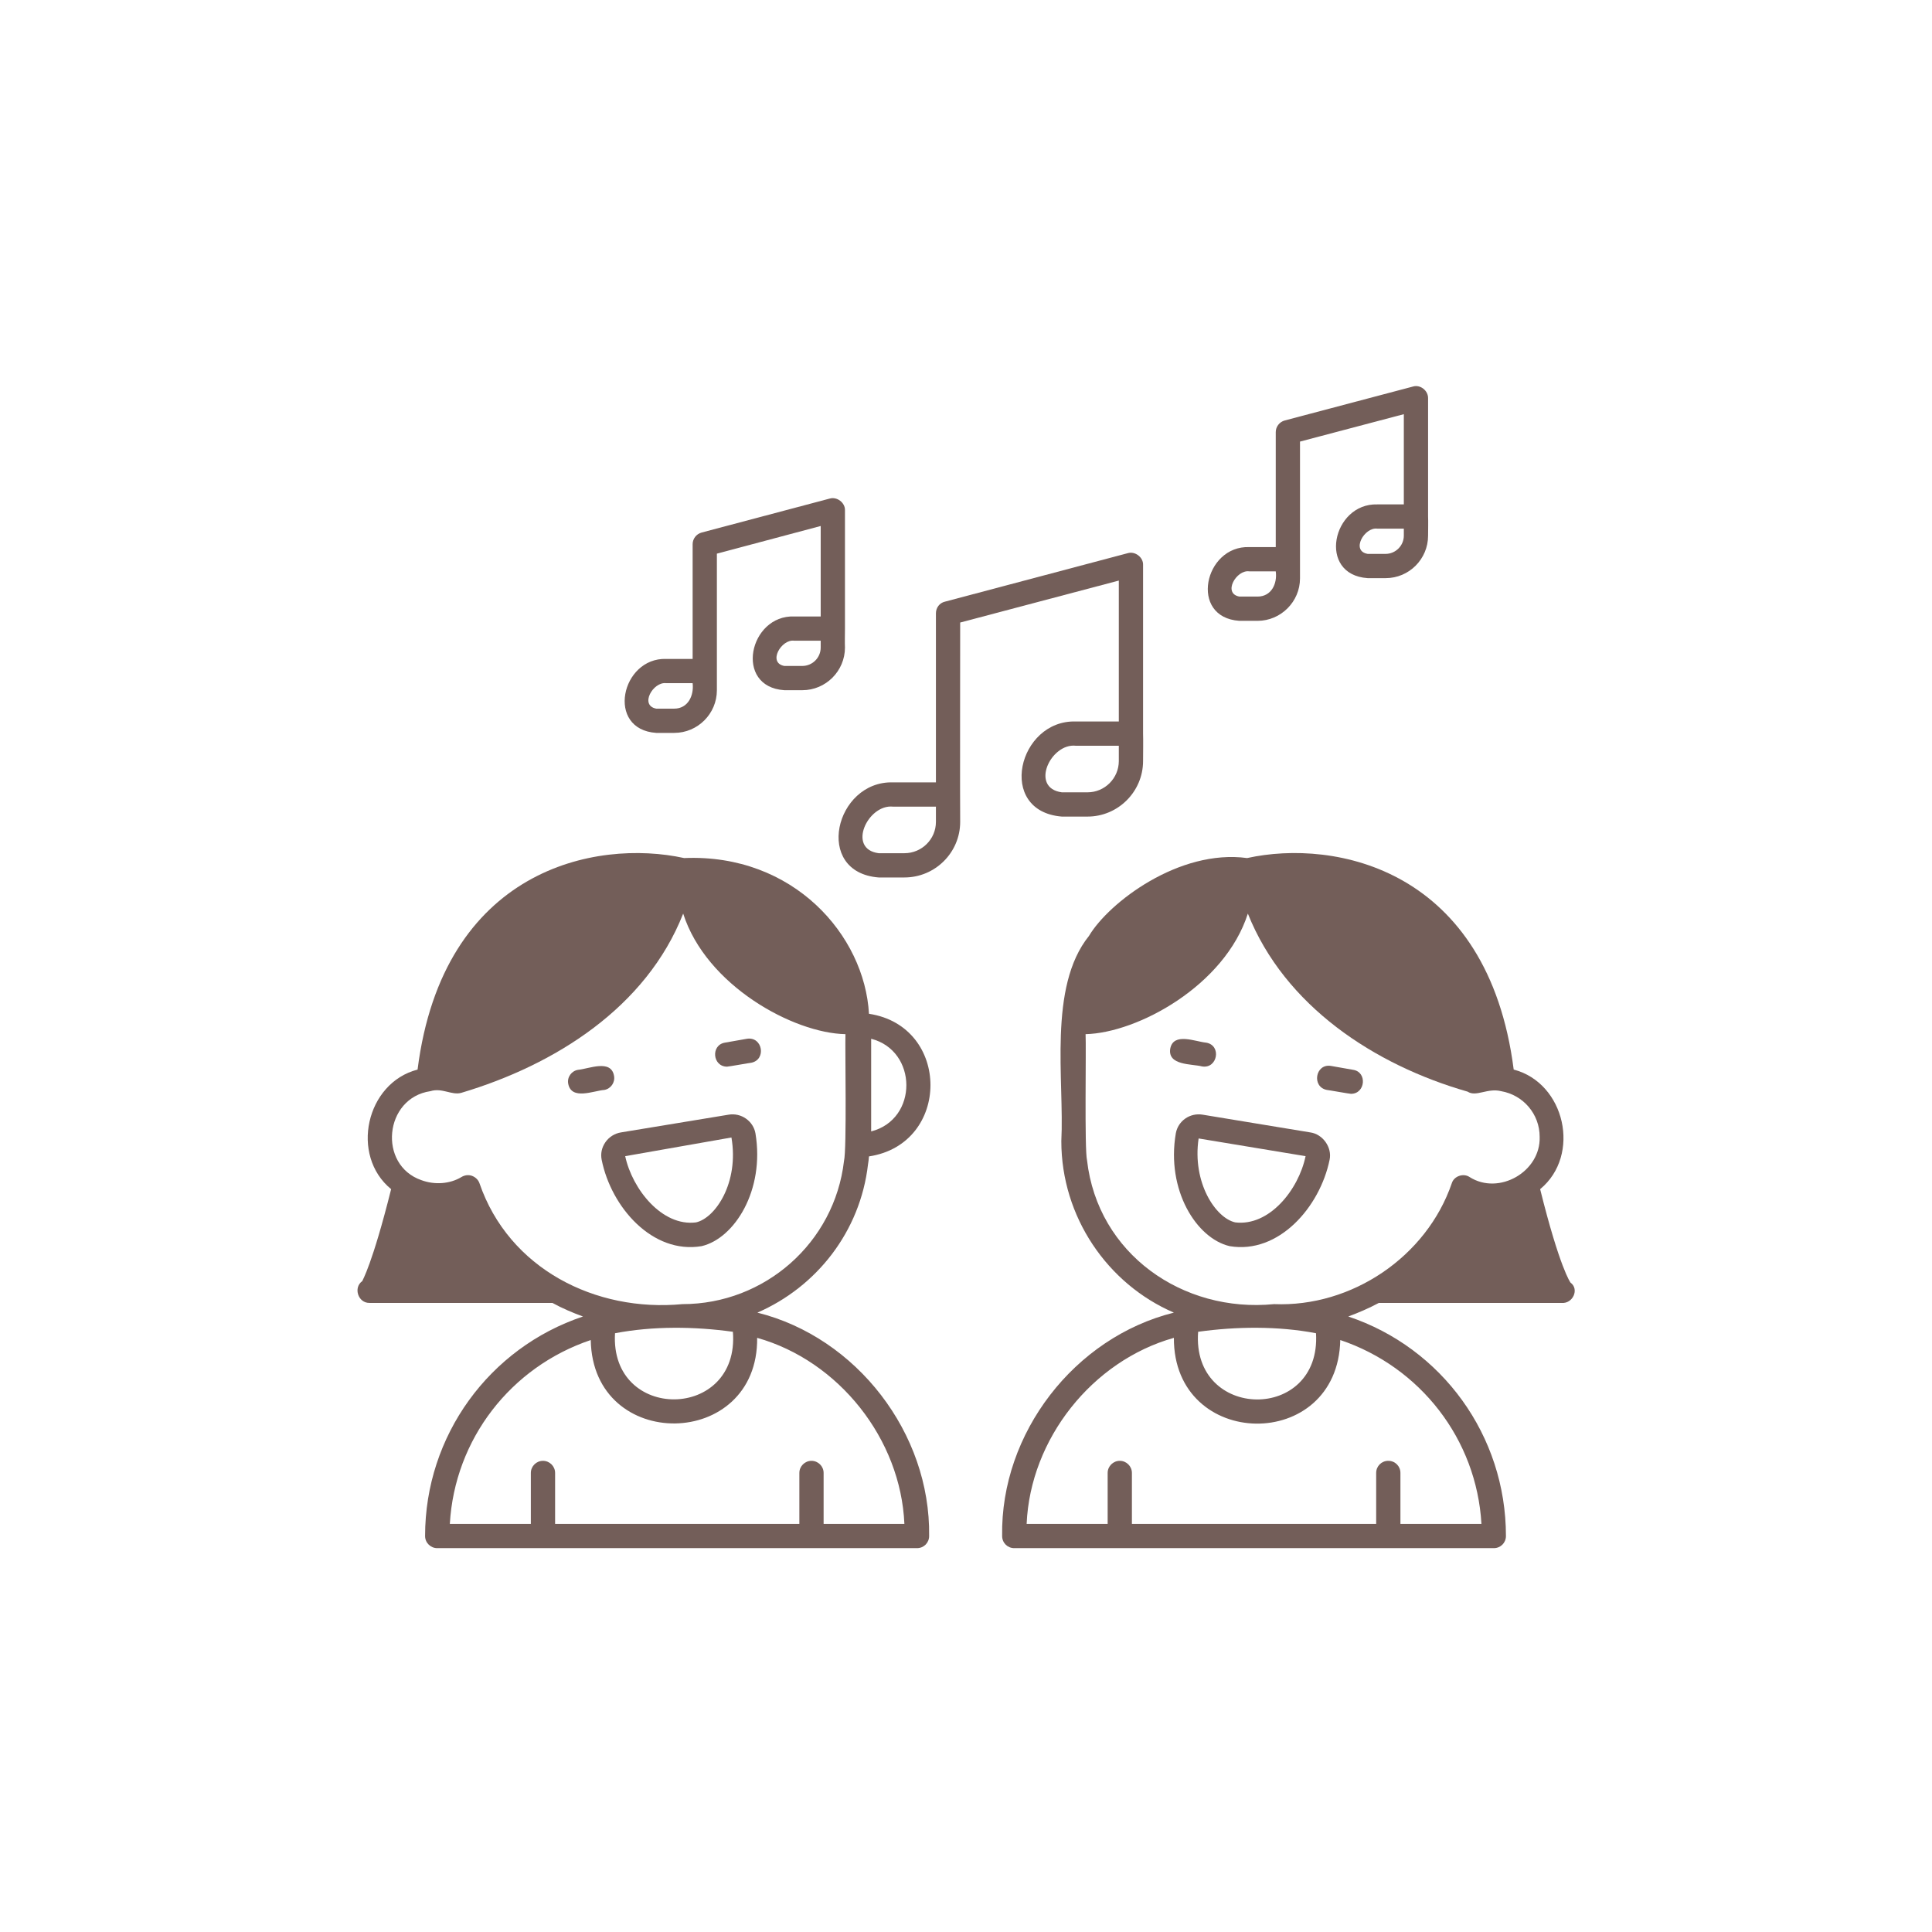
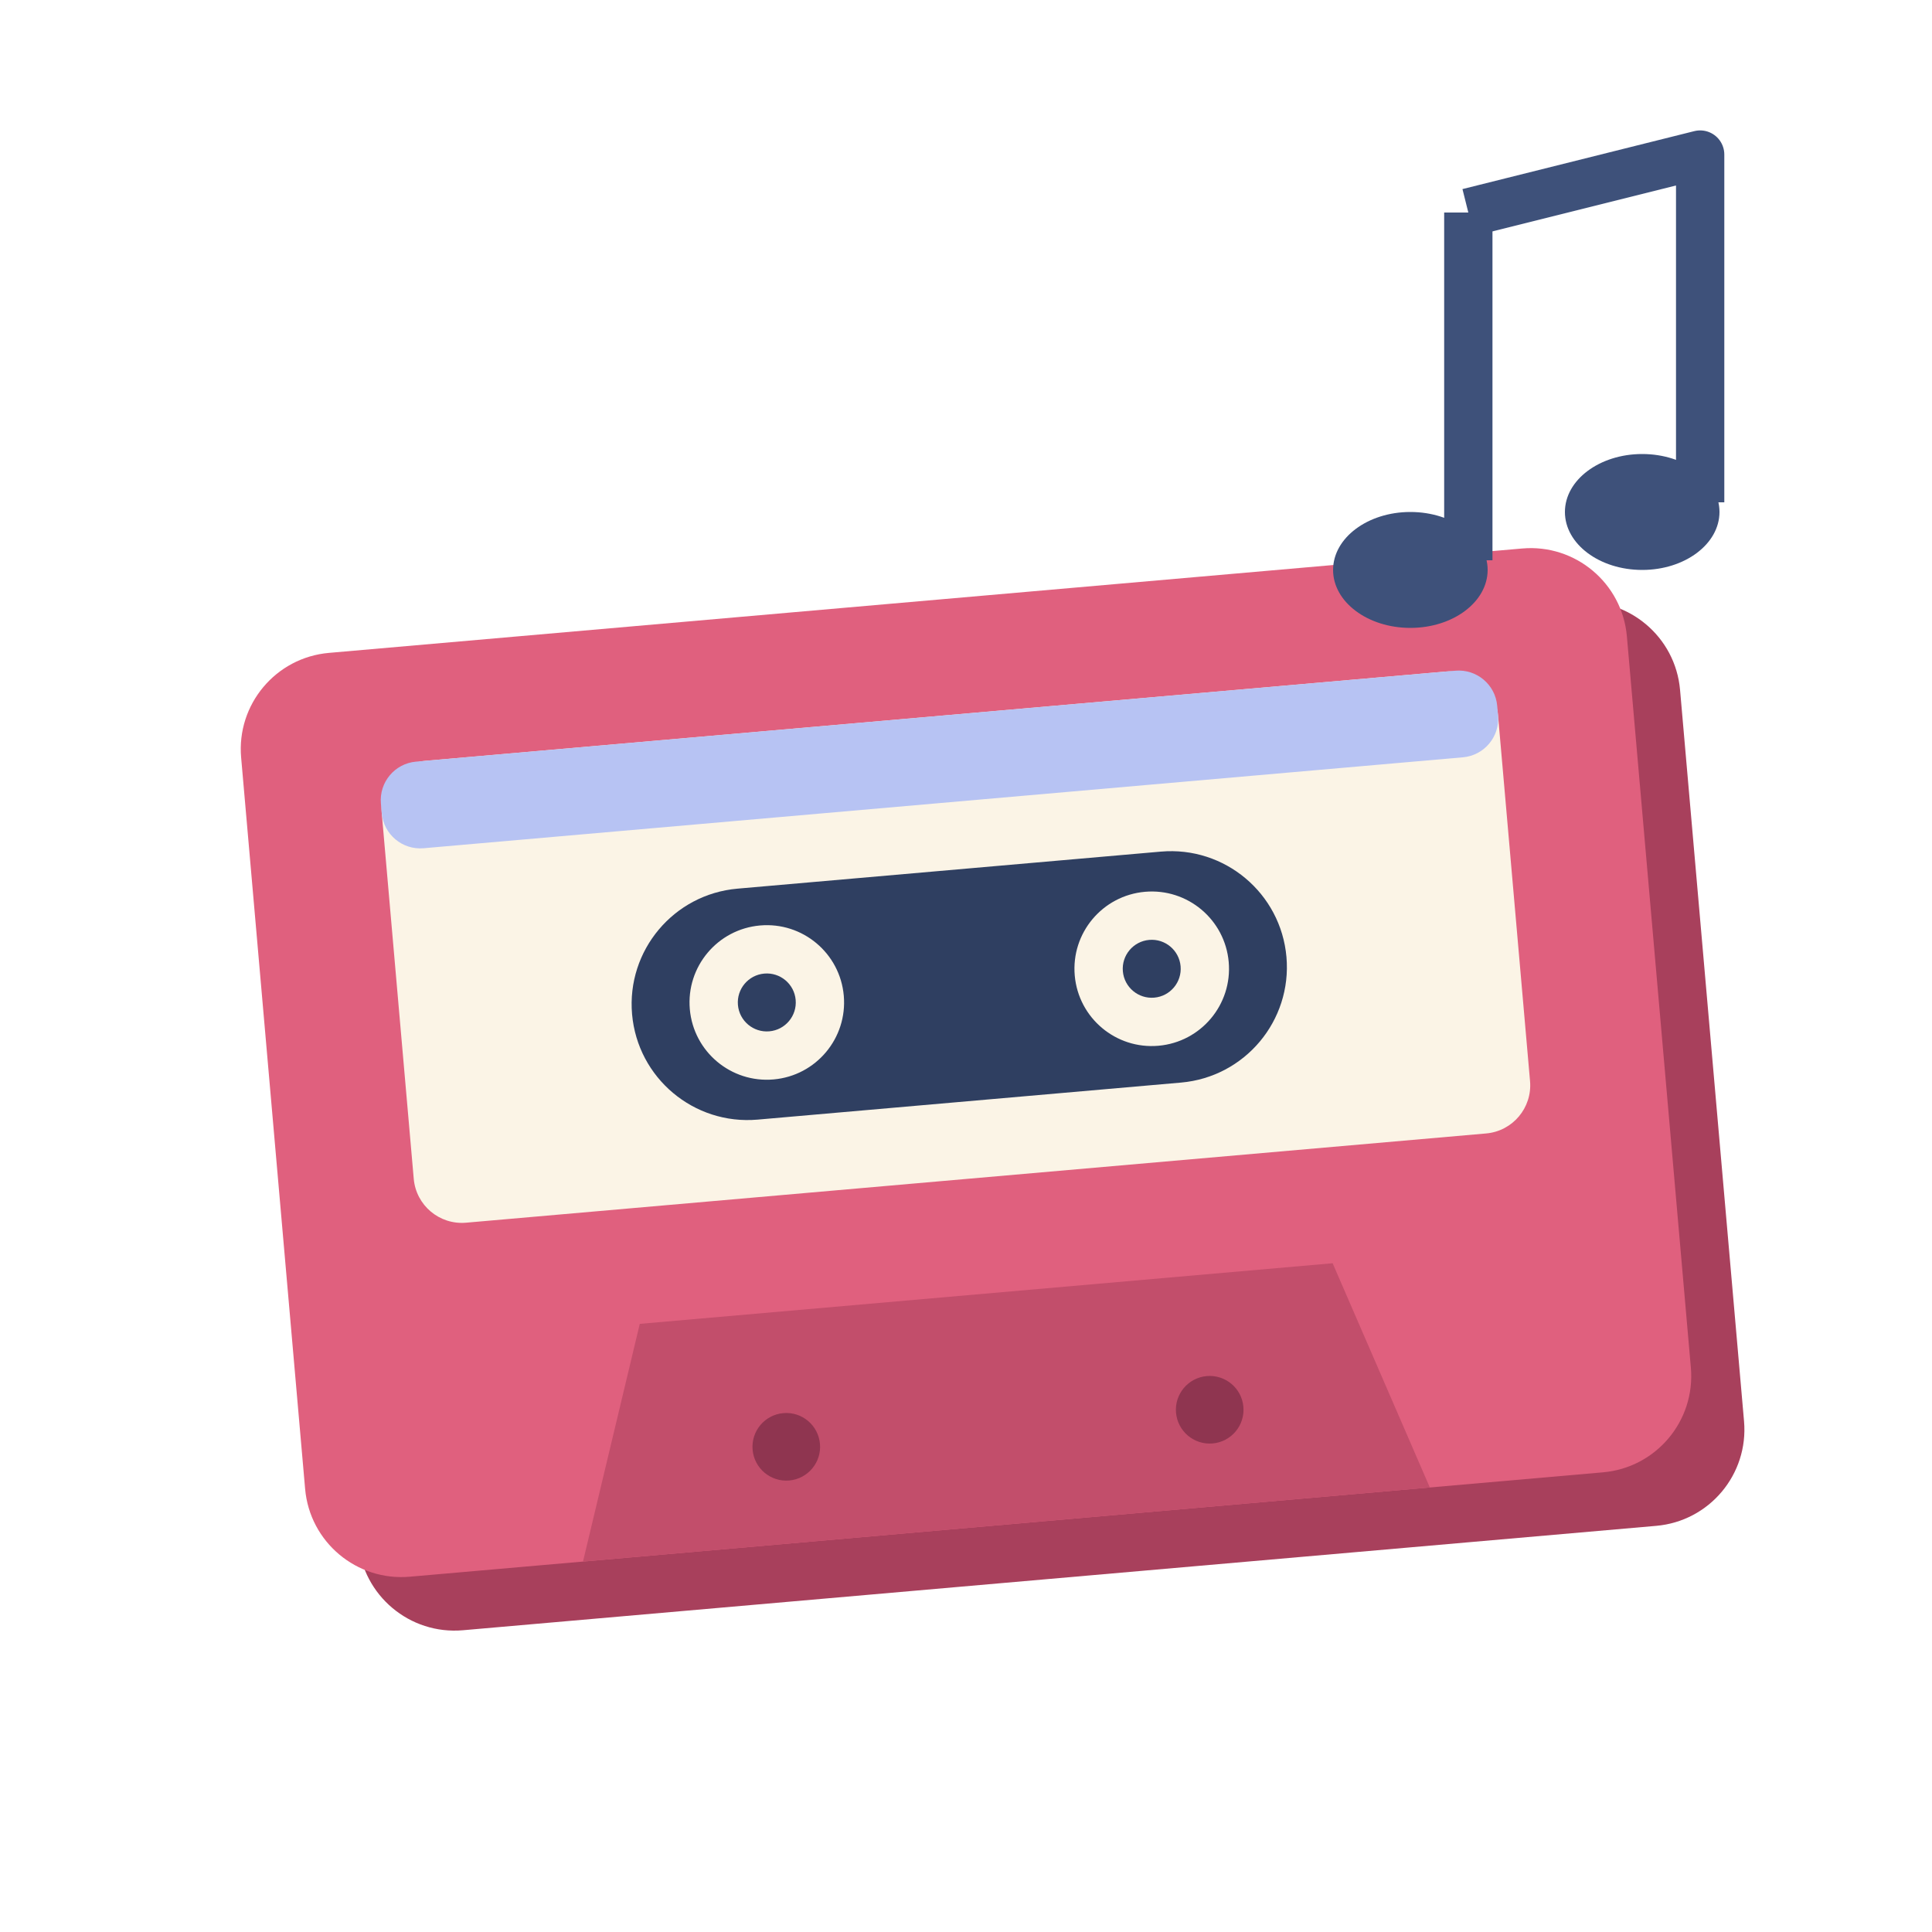
- <svg xmlns="http://www.w3.org/2000/svg" width="2000" zoomAndPan="magnify" viewBox="0 0 1500 1500" height="2000" preserveAspectRatio="xMidYMid meet" version="1.0">
-   <defs>
-     <clipPath id="044eea3611">
-       <path d="M 277.305 662 L 723 662 L 723 1202 L 277.305 1202 Z M 277.305 662 " clip-rule="nonzero" />
-     </clipPath>
-   </defs>
-   <path fill="#735e59" d="M 1050.566 830.602 L 1033.426 827.59 C 1021.188 825.516 1018.172 843.973 1030.227 846.234 C 1030.98 846.234 1047.738 849.246 1048.871 849.246 C 1060.168 849.246 1061.676 832.297 1050.566 830.602 Z M 1050.566 830.602 " fill-opacity="1" fill-rule="nonzero" />
-   <path fill="#735e59" d="M 962.242 482.016 L 976.363 482.016 C 994.445 482.016 1009.32 467.137 1009.32 449.059 L 1009.32 342.844 L 1089.926 321.562 L 1089.926 391.617 L 1069.398 391.617 C 1034.367 390.488 1022.504 446.23 1061.863 448.867 C 1061.863 448.867 1075.801 448.867 1075.801 448.867 C 1094.066 448.867 1108.758 433.992 1108.758 415.91 C 1108.758 412.711 1108.945 404.047 1108.758 401.035 L 1108.758 309.32 C 1108.945 303.293 1102.73 298.398 1097.082 300.094 L 997.457 326.457 C 993.312 327.59 990.488 331.355 990.488 335.496 L 990.488 424.762 L 969.961 424.762 C 934.934 423.445 922.879 479.379 962.242 482.016 Z M 1089.926 415.91 C 1089.926 423.633 1083.52 430.035 1075.801 430.035 L 1061.863 430.035 C 1048.492 427.777 1059.414 408.945 1069.398 410.449 L 1089.926 410.449 Z M 969.961 443.594 L 990.488 443.594 C 991.809 453.199 987.098 463.18 976.363 463.18 L 962.242 463.18 C 949.059 460.734 959.98 442.09 969.961 443.594 Z M 969.961 443.594 " fill-opacity="1" fill-rule="nonzero" />
-   <path fill="#735e59" d="M 1219.305 995.762 C 1219.305 995.762 1211.016 984.652 1195.762 923.258 C 1227.777 896.891 1215.16 840.77 1175.234 830.414 C 1155.273 674.48 1036.629 651.129 968.266 666.195 C 915.535 659.039 860.922 700.656 845.48 726.648 C 813.465 766.383 826.457 838.699 824.012 885.969 C 824.012 944.727 859.793 996.891 911.395 1019.113 C 834.18 1038.324 776.742 1112.711 778.059 1192.559 C 778.059 1197.832 782.203 1201.977 787.477 1201.977 L 1159.793 1201.977 C 1165.066 1201.977 1169.207 1197.832 1169.207 1192.559 C 1169.207 1114.594 1119.492 1046.422 1046.797 1022.129 C 1054.895 1019.113 1062.805 1015.723 1070.527 1011.582 L 1212.523 1011.582 C 1220.996 1012.336 1226.461 1001.035 1219.305 995.762 Z M 1150.188 1183.145 L 1087.289 1183.145 L 1087.289 1143.598 C 1087.289 1138.324 1083.145 1134.18 1077.871 1134.18 C 1072.598 1134.18 1068.457 1138.324 1068.457 1143.598 L 1068.457 1183.145 L 878.812 1183.145 L 878.812 1143.598 C 878.812 1138.324 874.48 1134.18 869.398 1134.18 C 864.312 1134.18 859.98 1138.324 859.98 1143.598 L 859.98 1183.145 L 797.082 1183.145 C 799.906 1117.23 847.93 1056.59 911.395 1038.699 C 911.016 1126.27 1038.699 1128.152 1040.582 1040.395 C 1102.73 1061.297 1146.422 1117.418 1150.188 1183.145 Z M 930.227 1033.992 C 959.793 1029.848 992.371 1029.473 1021.75 1035.121 C 1025.895 1104.426 924.953 1103.293 930.227 1033.992 Z M 989.172 1012.523 C 918.359 1019.492 852.258 973.539 843.973 900.848 C 841.902 892.559 843.406 813.086 842.844 802.918 C 883.145 801.977 950.941 765.254 968.832 709.32 C 997.457 781.074 1067.137 826.836 1139.453 847.551 C 1146.043 851.883 1154.895 844.539 1165.441 847.176 C 1182.77 850.188 1195.387 865.066 1195.387 882.578 C 1196.328 909.699 1163.746 928.34 1140.961 913.84 C 1136.254 910.641 1128.906 913.086 1127.211 918.547 C 1107.625 975.801 1049.434 1014.973 989.172 1012.523 Z M 989.172 1012.523 " fill-opacity="1" fill-rule="nonzero" />
-   <path fill="#735e59" d="M 868.645 450.754 L 868.645 560.168 L 835.309 560.168 C 790.488 558.66 773.352 629.848 824.387 633.992 L 844.352 633.992 C 868.078 633.992 887.477 614.594 887.477 590.863 C 887.477 586.344 887.664 573.914 887.477 569.586 L 887.477 438.512 C 887.664 432.672 881.262 427.777 875.613 429.473 L 733.613 467.137 C 729.473 468.078 726.648 471.844 726.648 476.176 L 726.648 607.438 L 693.312 607.438 C 648.305 606.121 631.355 677.305 682.203 681.262 L 702.164 681.262 C 726.082 681.262 745.48 661.863 745.48 638.133 C 745.293 628.34 745.48 497.078 745.48 483.332 Z M 868.645 590.863 C 868.645 604.234 857.719 615.16 844.352 615.16 L 824.387 615.16 C 799.34 611.77 815.723 576.742 835.309 579 L 868.645 579 Z M 726.648 638.133 C 726.648 651.504 715.723 662.43 702.164 662.43 L 682.203 662.43 C 657.344 659.227 673.727 624.199 693.312 626.27 L 726.648 626.27 Z M 726.648 638.133 " fill-opacity="1" fill-rule="nonzero" />
-   <path fill="#735e59" d="M 509.508 569.02 L 523.445 569.02 C 541.715 569.02 556.59 554.141 556.59 535.875 L 556.59 429.848 L 637.191 408.379 L 637.191 478.625 L 616.664 478.625 C 581.637 477.305 569.586 533.238 608.945 535.875 L 622.879 535.875 C 641.148 535.875 656.027 520.996 656.027 502.73 C 655.836 499.715 656.027 490.863 656.027 488.039 L 656.027 396.137 C 656.215 390.301 649.812 385.402 644.16 387.098 L 544.727 413.465 C 540.582 414.594 537.758 418.359 537.758 422.504 L 537.758 511.582 L 517.23 511.582 C 482.203 510.449 470.148 566.383 509.508 569.02 Z M 637.191 502.73 C 637.191 510.641 630.789 517.043 622.879 517.043 L 608.945 517.043 C 595.762 514.594 606.684 495.949 616.664 497.457 L 637.191 497.457 Z M 517.23 530.414 L 537.758 530.414 C 538.887 540.02 534.18 550.188 523.445 550.188 L 509.508 550.188 C 496.328 547.738 507.062 529.094 517.23 530.414 Z M 517.23 530.414 " fill-opacity="1" fill-rule="nonzero" />
-   <path fill="#735e59" d="M 579.941 806.496 L 562.805 809.508 C 551.695 811.391 553.199 828.152 564.5 828.152 C 565.629 828.152 582.391 825.141 583.145 825.141 C 595.195 822.879 592.184 804.613 579.941 806.496 Z M 579.941 806.496 " fill-opacity="1" fill-rule="nonzero" />
-   <path fill="#735e59" d="M 565.629 865.441 L 482.203 879.188 C 477.305 879.941 472.785 882.766 469.961 886.91 C 467.137 891.055 466.195 895.762 467.137 900.469 C 474.48 937.191 506.496 973.918 544.727 967.512 C 570.34 961.488 593.879 924.012 586.535 879.941 C 584.84 870.34 575.422 863.746 565.629 865.441 Z M 540.395 949.059 C 514.031 952.445 490.867 923.258 485.402 897.645 L 567.891 883.145 C 573.918 918.172 555.461 945.668 540.395 949.059 Z M 540.395 949.059 " fill-opacity="1" fill-rule="nonzero" />
-   <g clip-path="url(#044eea3611)">
-     <path fill="#735e59" d="M 673.918 904.047 C 674.293 902.164 674.48 899.906 674.668 897.832 C 738.324 888.23 738.324 796.703 674.668 787.098 C 671.281 726.27 616.102 662.617 531.168 666.195 C 462.43 651.129 343.973 674.668 324.199 830.414 C 284.086 840.77 271.656 897.078 303.672 923.258 C 288.98 982.016 281.262 994.254 281.262 994.633 C 274.105 999.715 278.059 1011.77 286.91 1011.582 L 428.906 1011.582 C 436.441 1015.723 444.348 1019.113 452.637 1022.129 C 379.941 1046.422 330.035 1114.594 330.035 1192.559 C 330.035 1197.832 334.367 1201.977 339.453 1201.977 L 711.957 1201.977 C 717.23 1201.977 721.375 1197.832 721.375 1192.559 C 722.504 1112.711 665.066 1038.324 588.039 1019.113 C 633.992 999.152 667.891 956.215 673.918 904.047 Z M 676.363 806.496 C 712.523 815.723 713.086 869.02 676.363 878.438 Z M 702.164 1183.145 L 639.453 1183.145 L 639.453 1143.598 C 639.453 1138.324 635.121 1134.18 630.035 1134.18 C 624.953 1134.18 620.621 1138.324 620.621 1143.598 L 620.621 1183.145 L 430.977 1183.145 L 430.977 1143.598 C 430.977 1138.324 426.648 1134.18 421.562 1134.18 C 416.477 1134.18 412.145 1138.324 412.145 1143.598 L 412.145 1183.145 L 349.246 1183.145 C 353.012 1117.418 396.516 1061.297 458.66 1040.395 C 460.168 1127.965 588.793 1126.082 587.852 1038.699 C 651.316 1056.59 699.34 1117.23 702.164 1183.145 Z M 477.496 1035.121 C 507.062 1029.473 539.266 1029.848 569.02 1033.992 C 574.48 1103.293 473.352 1104.234 477.496 1035.121 Z M 529.848 1012.523 C 462.238 1018.926 395.008 985.027 372.223 918.551 C 371.281 915.914 369.02 913.84 366.383 912.898 C 363.746 911.957 360.734 912.336 358.285 913.84 C 349.246 919.301 337.383 920.055 327.211 916.289 C 293.312 904.613 298.211 852.445 334.18 847.176 C 343.219 844.348 350.754 850.562 358.098 848.492 C 430.789 826.836 501.789 782.203 530.414 709.32 C 548.305 765.254 616.102 802.164 656.402 802.918 C 656.027 814.219 657.531 891.996 655.273 901.41 C 647.926 964.688 593.879 1012.523 529.848 1012.523 Z M 529.848 1012.523 " fill-opacity="1" fill-rule="nonzero" />
+ <svg xmlns="http://www.w3.org/2000/svg" viewBox="0 0 200 200">
+   <g transform="rotate(-5 100 110)">
+     <rect x="33" y="68" width="144" height="96" rx="10" fill="#A8405C" />
+     <rect x="28" y="62" width="144" height="96" rx="10" fill="#E0607E" />
+     <rect x="42" y="74" width="116" height="48" rx="5" fill="#FBF4E6" />
+     <rect x="42" y="74" width="116" height="9" rx="4" fill="#B7C3F3" />
+     <rect x="66" y="90" width="68" height="24" rx="12" fill="#2F3F61" />
+     <circle cx="80" cy="102" r="8" fill="#FBF4E6" />
+     <circle cx="120" cy="102" r="8" fill="#FBF4E6" />
+     <circle cx="80" cy="102" r="3" fill="#2F3F61" />
+     <circle cx="120" cy="102" r="3" fill="#2F3F61" />
+     <path d="M56 158 L64 134 L136 134 L144 158 Z" fill="#C24E6B" />
+     <circle cx="78" cy="148" r="3.5" fill="#8F3550" />
+     <circle cx="122" cy="148" r="3.5" fill="#8F3550" />
  </g>
-   <path fill="#735e59" d="M 476.742 835.309 C 474.48 822.125 457.156 829.848 448.871 830.602 C 443.785 831.355 440.207 836.25 441.148 841.336 C 443.598 854.52 460.922 846.797 469.207 846.23 C 474.293 845.289 477.684 840.395 476.742 835.309 Z M 476.742 835.309 " fill-opacity="1" fill-rule="nonzero" />
-   <path fill="#735e59" d="M 1017.23 879.188 L 933.805 865.441 C 923.824 863.746 914.594 870.34 912.898 879.941 C 905.367 924.012 928.906 961.488 954.707 967.512 C 992.75 973.918 1024.766 937.191 1032.297 900.469 C 1034.367 890.867 1027.023 880.508 1017.23 879.188 Z M 959.039 949.059 C 943.785 945.668 925.516 918.172 930.602 883.898 L 1013.652 897.645 C 1008.191 923.82 985.406 952.258 959.039 949.059 Z M 959.039 949.059 " fill-opacity="1" fill-rule="nonzero" />
-   <path fill="#735e59" d="M 936.441 809.508 C 928.152 808.758 911.016 801.223 908.566 814.219 C 906.496 827.398 925.328 825.895 933.238 827.965 C 945.293 830.035 948.68 811.582 936.441 809.508 Z M 936.441 809.508 " fill-opacity="1" fill-rule="nonzero" />
+   <g transform="translate(142 22)">
+     <path d="M10 0 L34 -6 L34 30" fill="none" stroke="#3E517A" stroke-width="5" stroke-linejoin="round" />
+     <path d="M10 0 L10 36" stroke="#3E517A" stroke-width="5" />
+     <ellipse cx="4" cy="37" rx="8" ry="6" fill="#3E517A" />
+     <ellipse cx="28" cy="31" rx="8" ry="6" fill="#3E517A" />
+   </g>
</svg>
